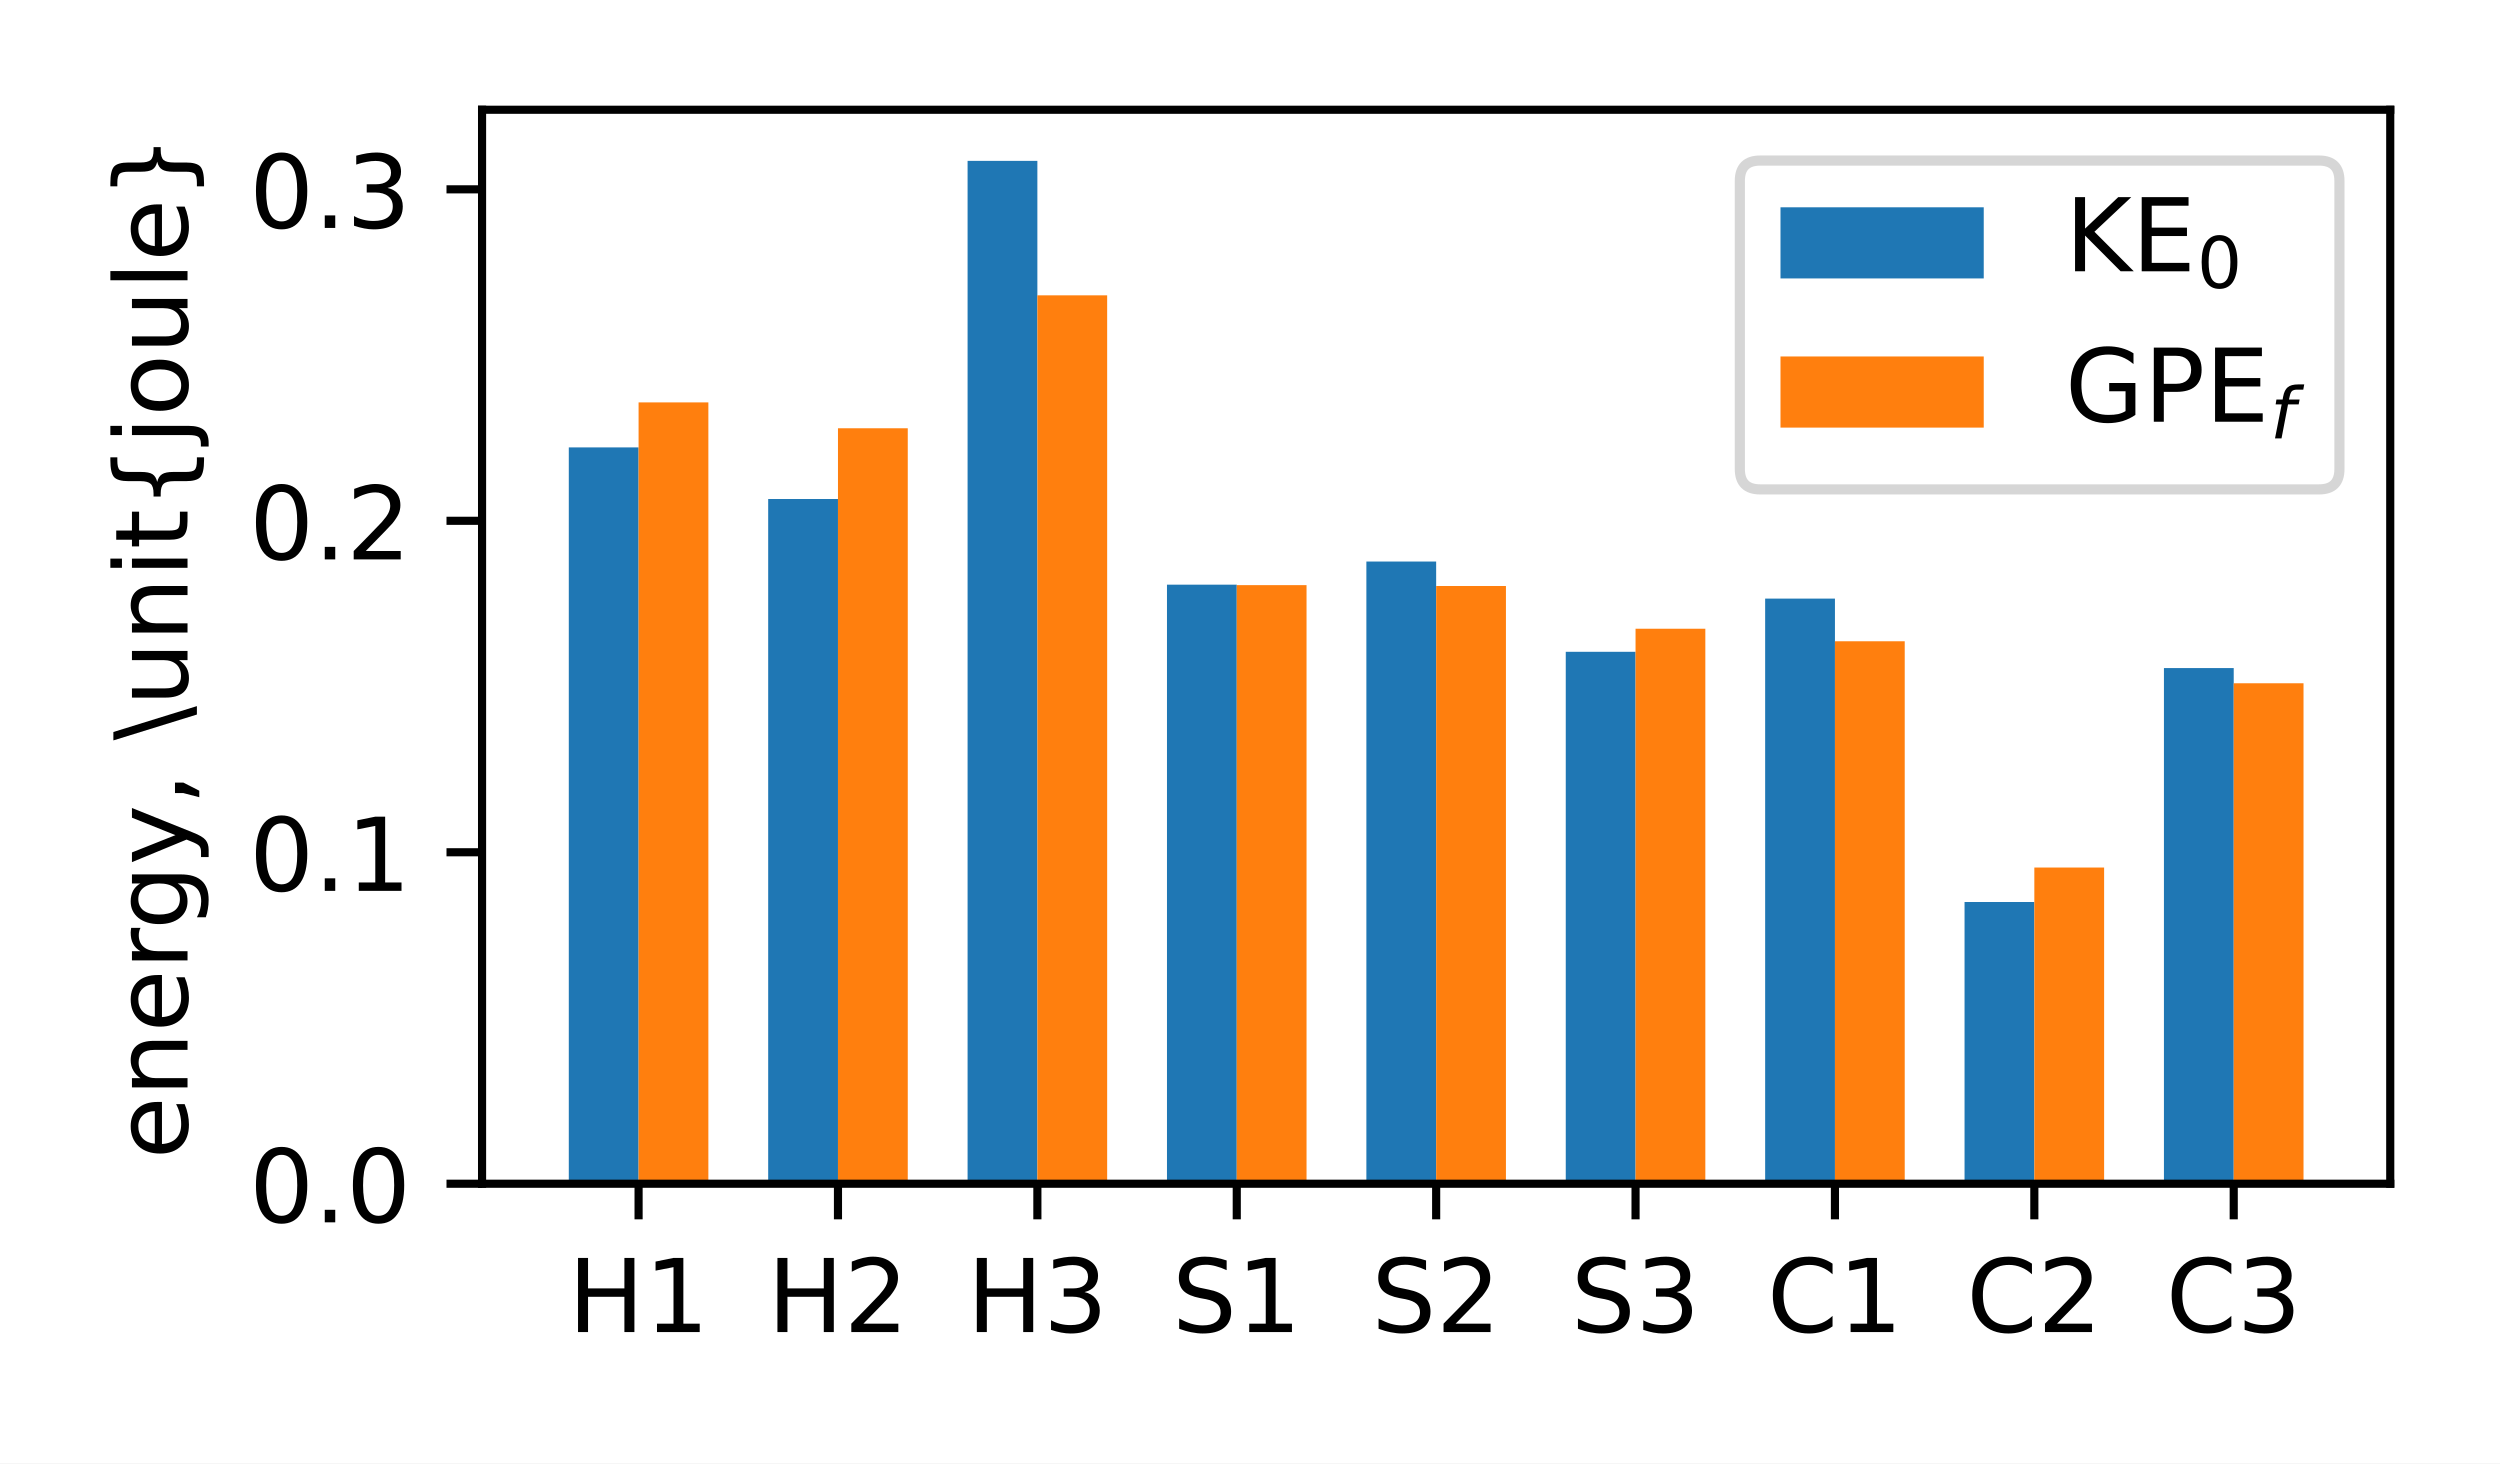
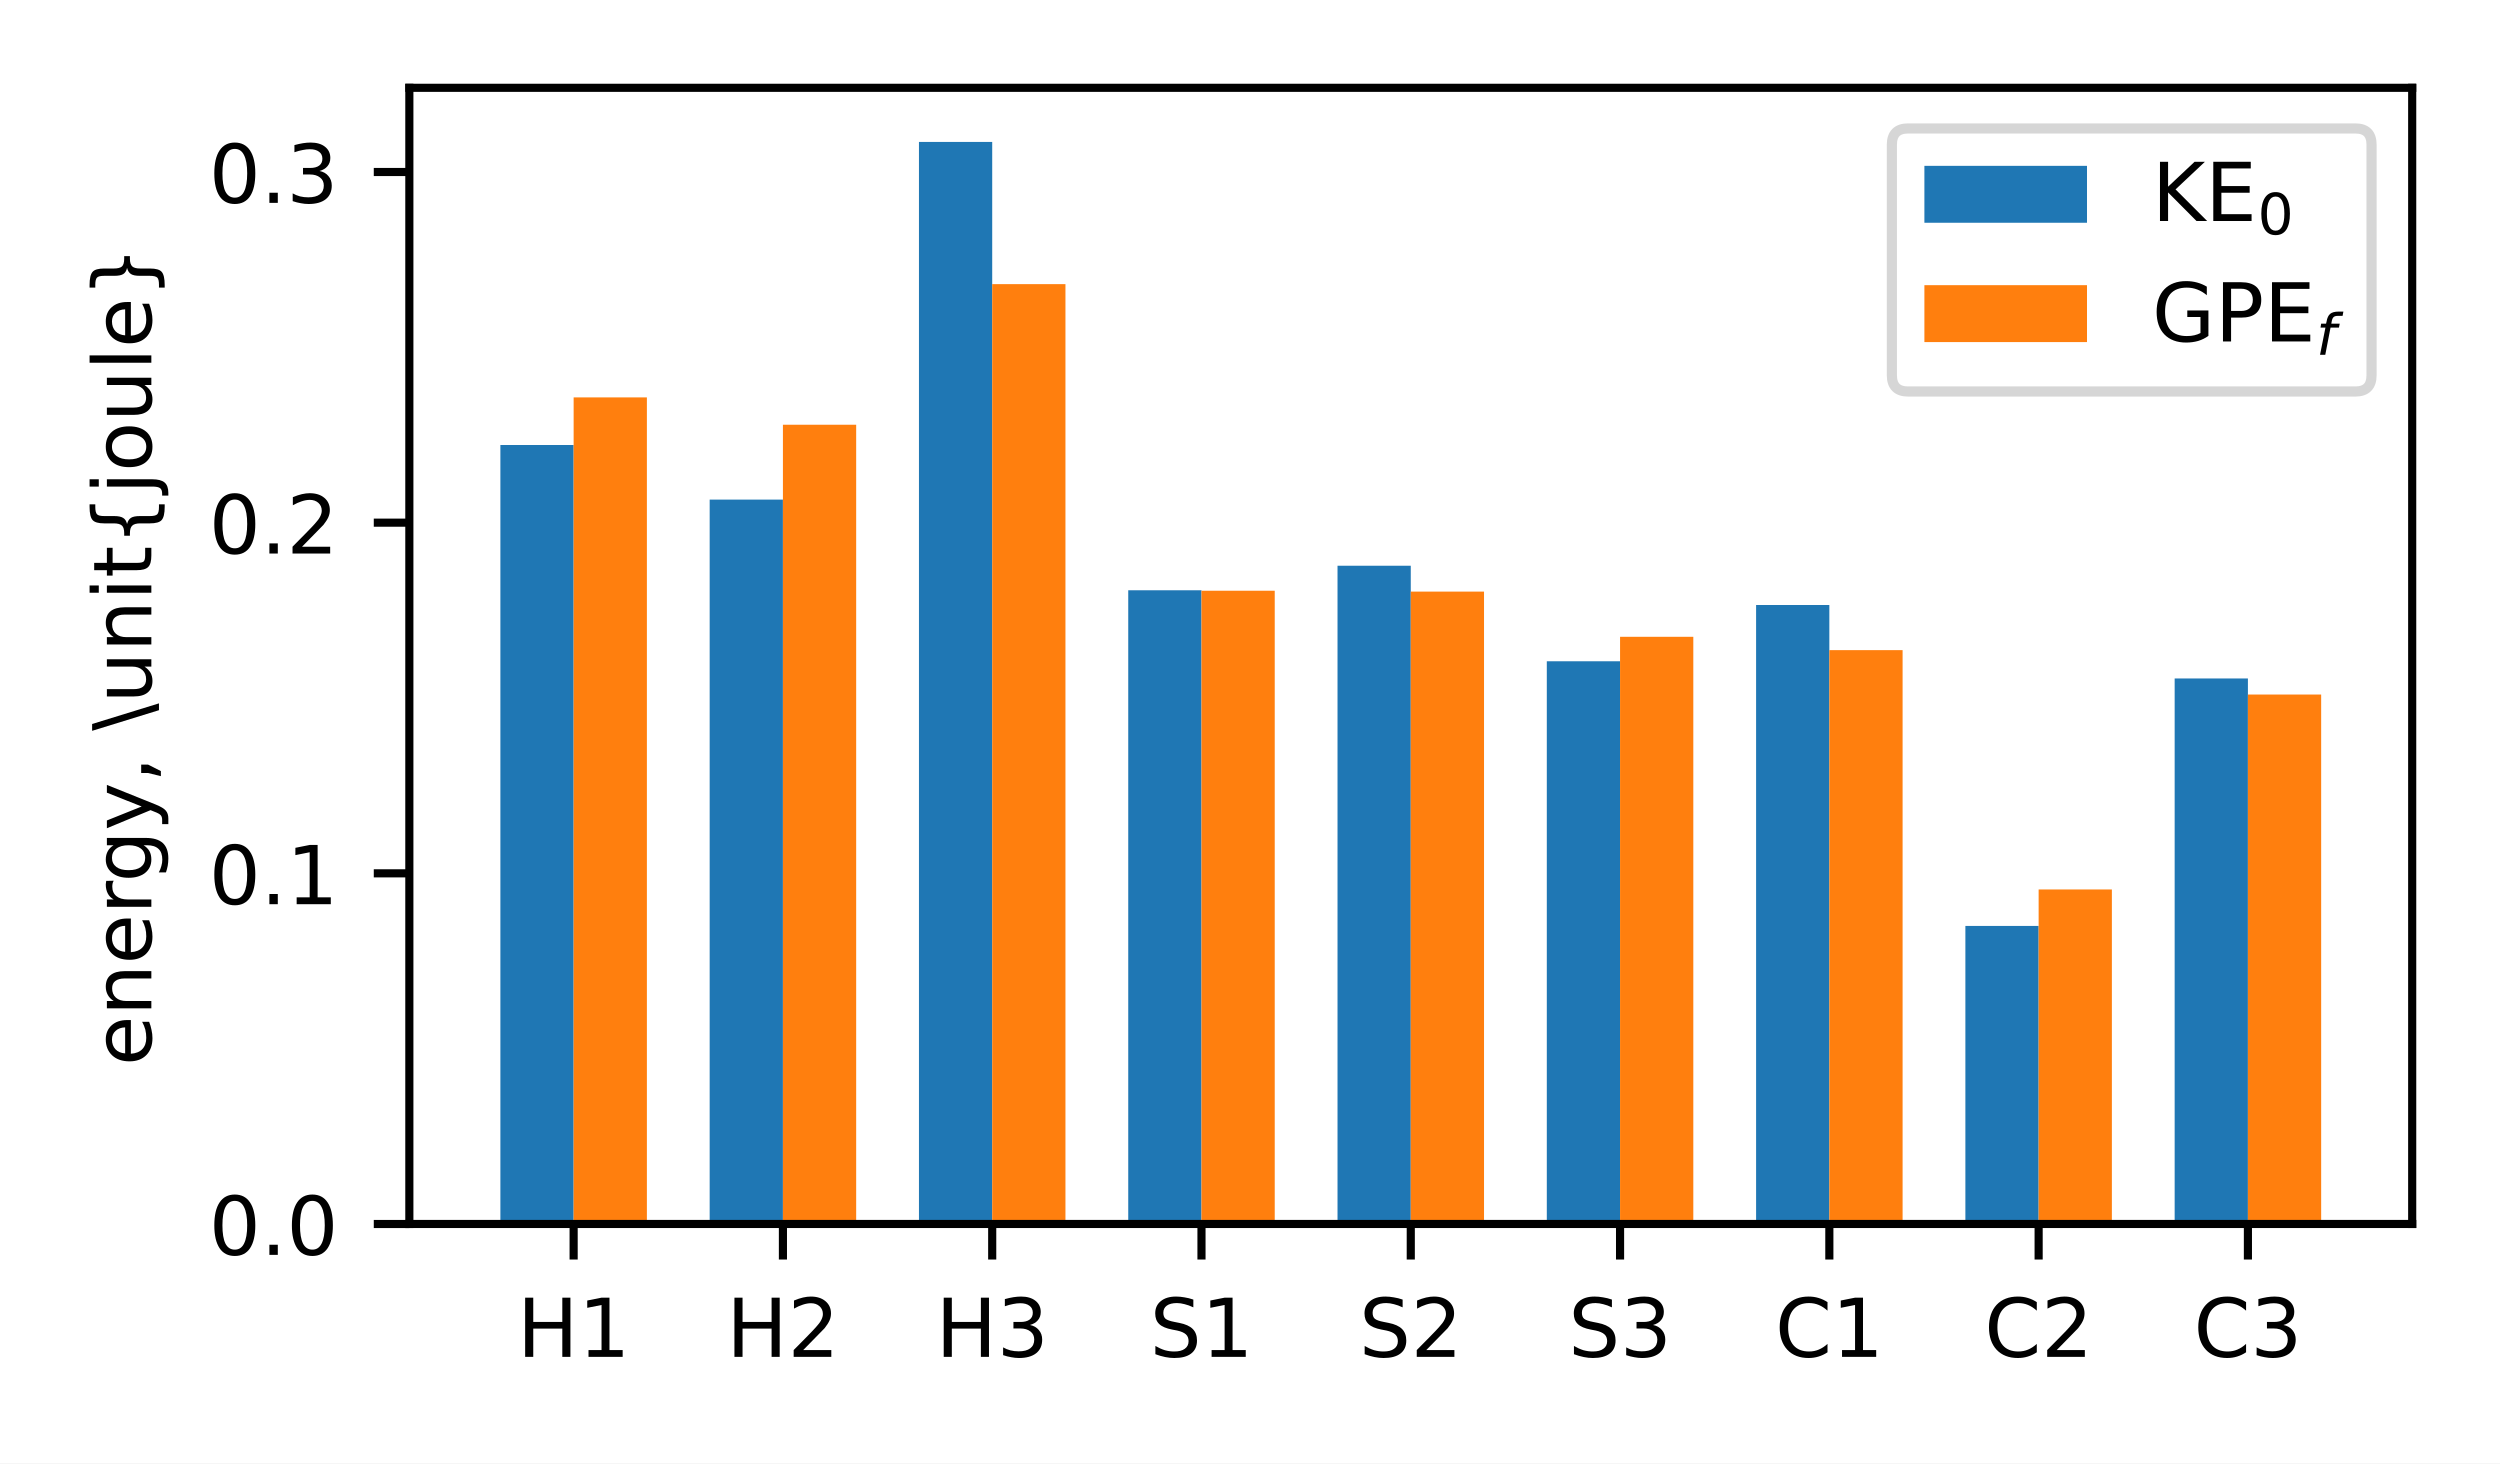
<svg xmlns="http://www.w3.org/2000/svg" xmlns:xlink="http://www.w3.org/1999/xlink" width="246.002pt" height="144pt" viewBox="0 0 246.002 144" version="1.1">
  <defs>
    <style type="text/css">*{stroke-linejoin: round; stroke-linecap: butt}</style>
  </defs>
  <g id="figure_1">
    <g id="patch_1">
      <path d="M 0 144  L 246.002 144  L 246.002 0  L 0 0  z " style="fill: #ffffff" />
    </g>
    <g id="axes_1">
      <g id="patch_2">
-         <path d="M 47.435 116.48  L 235.202 116.48  L 235.202 10.8  L 47.435 10.8  z " style="fill: #ffffff" />
+         <path d="M 40.28 120.44  L 237.362 120.44  L 237.362 8.64  L 40.28 8.64  z " style="fill: #ffffff" />
      </g>
      <g id="patch_3">
-         <path d="M 55.97 116.48  L 62.837 116.48  L 62.837 44.026  L 55.97 44.026  z " clip-path="url(#pa81db70410)" style="fill: #1f77b4" />
+         <path d="M 49.238 120.44  L 56.446 120.44  L 56.446 43.79  L 49.238 43.79  z " clip-path="url(#p6202f46b1b)" style="fill: #1f77b4" />
      </g>
      <g id="patch_4">
-         <path d="M 75.59 116.48  L 82.457 116.48  L 82.457 49.104  L 75.59 49.104  z " clip-path="url(#pa81db70410)" style="fill: #1f77b4" />
+         <path d="M 69.832 120.44  L 77.04 120.44  L 77.04 49.163  L 69.832 49.163  z " clip-path="url(#p6202f46b1b)" style="fill: #1f77b4" />
      </g>
      <g id="patch_5">
-         <path d="M 95.211 116.48  L 102.078 116.48  L 102.078 15.832  L 95.211 15.832  z " clip-path="url(#pa81db70410)" style="fill: #1f77b4" />
+         <path d="M 90.426 120.44  L 97.634 120.44  L 97.634 13.964  L 90.426 13.964  z " clip-path="url(#p6202f46b1b)" style="fill: #1f77b4" />
      </g>
      <g id="patch_6">
-         <path d="M 114.831 116.48  L 121.698 116.48  L 121.698 57.535  L 114.831 57.535  z " clip-path="url(#pa81db70410)" style="fill: #1f77b4" />
+         <path d="M 111.02 120.44  L 118.227 120.44  L 118.227 58.081  L 111.02 58.081  z " clip-path="url(#p6202f46b1b)" style="fill: #1f77b4" />
      </g>
      <g id="patch_7">
-         <path d="M 134.452 116.48  L 141.319 116.48  L 141.319 55.255  L 134.452 55.255  z " clip-path="url(#pa81db70410)" style="fill: #1f77b4" />
+         <path d="M 131.613 120.44  L 138.821 120.44  L 138.821 55.669  L 131.613 55.669  z " clip-path="url(#p6202f46b1b)" style="fill: #1f77b4" />
      </g>
      <g id="patch_8">
-         <path d="M 154.072 116.48  L 160.939 116.48  L 160.939 64.14  L 154.072 64.14  z " clip-path="url(#pa81db70410)" style="fill: #1f77b4" />
+         <path d="M 152.207 120.44  L 159.415 120.44  L 159.415 65.068  L 152.207 65.068  z " clip-path="url(#p6202f46b1b)" style="fill: #1f77b4" />
      </g>
      <g id="patch_9">
-         <path d="M 173.692 116.48  L 180.56 116.48  L 180.56 58.906  L 173.692 58.906  z " clip-path="url(#pa81db70410)" style="fill: #1f77b4" />
+         <path d="M 172.801 120.44  L 180.009 120.44  L 180.009 59.531  L 172.801 59.531  z " clip-path="url(#p6202f46b1b)" style="fill: #1f77b4" />
      </g>
      <g id="patch_10">
-         <path d="M 193.313 116.48  L 200.18 116.48  L 200.18 88.759  L 193.313 88.759  z " clip-path="url(#pa81db70410)" style="fill: #1f77b4" />
+         <path d="M 193.395 120.44  L 200.603 120.44  L 200.603 91.113  L 193.395 91.113  z " clip-path="url(#p6202f46b1b)" style="fill: #1f77b4" />
      </g>
      <g id="patch_11">
-         <path d="M 212.933 116.48  L 219.8 116.48  L 219.8 65.739  L 212.933 65.739  z " clip-path="url(#pa81db70410)" style="fill: #1f77b4" />
+         <path d="M 213.988 120.44  L 221.196 120.44  L 221.196 66.761  L 213.988 66.761  z " clip-path="url(#p6202f46b1b)" style="fill: #1f77b4" />
      </g>
      <g id="patch_12">
-         <path d="M 62.837 116.48  L 69.704 116.48  L 69.704 39.597  L 62.837 39.597  z " clip-path="url(#pa81db70410)" style="fill: #ff7f0e" />
+         <path d="M 56.446 120.44  L 63.654 120.44  L 63.654 39.105  L 56.446 39.105  z " clip-path="url(#p6202f46b1b)" style="fill: #ff7f0e" />
      </g>
      <g id="patch_13">
-         <path d="M 82.457 116.48  L 89.325 116.48  L 89.325 42.139  L 82.457 42.139  z " clip-path="url(#pa81db70410)" style="fill: #ff7f0e" />
+         <path d="M 77.04 120.44  L 84.248 120.44  L 84.248 41.793  L 77.04 41.793  z " clip-path="url(#p6202f46b1b)" style="fill: #ff7f0e" />
      </g>
      <g id="patch_14">
-         <path d="M 102.078 116.48  L 108.945 116.48  L 108.945 29.06  L 102.078 29.06  z " clip-path="url(#pa81db70410)" style="fill: #ff7f0e" />
+         <path d="M 97.634 120.44  L 104.841 120.44  L 104.841 27.957  L 97.634 27.957  z " clip-path="url(#p6202f46b1b)" style="fill: #ff7f0e" />
      </g>
      <g id="patch_15">
-         <path d="M 121.698 116.48  L 128.565 116.48  L 128.565 57.577  L 121.698 57.577  z " clip-path="url(#pa81db70410)" style="fill: #ff7f0e" />
+         <path d="M 118.227 120.44  L 125.435 120.44  L 125.435 58.126  L 118.227 58.126  z " clip-path="url(#p6202f46b1b)" style="fill: #ff7f0e" />
      </g>
      <g id="patch_16">
-         <path d="M 141.319 116.48  L 148.186 116.48  L 148.186 57.661  L 141.319 57.661  z " clip-path="url(#pa81db70410)" style="fill: #ff7f0e" />
+         <path d="M 138.821 120.44  L 146.029 120.44  L 146.029 58.215  L 138.821 58.215  z " clip-path="url(#p6202f46b1b)" style="fill: #ff7f0e" />
      </g>
      <g id="patch_17">
-         <path d="M 160.939 116.48  L 167.806 116.48  L 167.806 61.866  L 160.939 61.866  z " clip-path="url(#pa81db70410)" style="fill: #ff7f0e" />
+         <path d="M 159.415 120.44  L 166.623 120.44  L 166.623 62.663  L 159.415 62.663  z " clip-path="url(#p6202f46b1b)" style="fill: #ff7f0e" />
      </g>
      <g id="patch_18">
-         <path d="M 180.56 116.48  L 187.427 116.48  L 187.427 63.104  L 180.56 63.104  z " clip-path="url(#pa81db70410)" style="fill: #ff7f0e" />
+         <path d="M 180.009 120.44  L 187.217 120.44  L 187.217 63.973  L 180.009 63.973  z " clip-path="url(#p6202f46b1b)" style="fill: #ff7f0e" />
      </g>
      <g id="patch_19">
-         <path d="M 200.18 116.48  L 207.047 116.48  L 207.047 85.367  L 200.18 85.367  z " clip-path="url(#pa81db70410)" style="fill: #ff7f0e" />
+         <path d="M 200.603 120.44  L 207.81 120.44  L 207.81 87.525  L 200.603 87.525  z " clip-path="url(#p6202f46b1b)" style="fill: #ff7f0e" />
      </g>
      <g id="patch_20">
-         <path d="M 219.8 116.48  L 226.668 116.48  L 226.668 67.234  L 219.8 67.234  z " clip-path="url(#pa81db70410)" style="fill: #ff7f0e" />
+         <path d="M 221.196 120.44  L 228.404 120.44  L 228.404 68.342  L 221.196 68.342  z " clip-path="url(#p6202f46b1b)" style="fill: #ff7f0e" />
      </g>
      <g id="matplotlib.axis_1">
        <g id="xtick_1">
          <g id="line2d_1">
            <defs>
-               <path id="m359fbbfc65" d="M 0 0  L 0 3.5  " style="stroke: #000000; stroke-width: 0.8" />
+               <path id="m0f70e76519" d="M 0 0  L 0 3.5  " style="stroke: #000000; stroke-width: 0.8" />
            </defs>
            <g>
-               <use xlink:href="#m359fbbfc65" x="62.837" y="116.48" style="stroke: #000000; stroke-width: 0.8" />
+               <use xlink:href="#m0f70e76519" x="56.446" y="120.44" style="stroke: #000000; stroke-width: 0.8" />
            </g>
          </g>
          <g id="text_1">
-             <text style="font-size: 10px; font-family: 'DejaVu Sans', 'Bitstream Vera Sans', 'Computer Modern Sans Serif', 'Lucida Grande', 'Verdana', 'Geneva', 'Lucid', 'Arial', 'Helvetica', 'Avant Garde', sans-serif; text-anchor: middle" x="62.837" y="131.078" transform="rotate(-0 62.83703 131.0784)">H1</text>
+             <text style="font-size: 8px; font-family: 'DejaVu Sans', 'Bitstream Vera Sans', 'Computer Modern Sans Serif', 'Lucida Grande', 'Verdana', 'Geneva', 'Lucid', 'Arial', 'Helvetica', 'Avant Garde', sans-serif; text-anchor: middle" x="56.446" y="133.519" transform="rotate(-0 56.44611 133.5188)">H1</text>
          </g>
        </g>
        <g id="xtick_2">
          <g id="line2d_2">
            <g>
-               <use xlink:href="#m359fbbfc65" x="82.457" y="116.48" style="stroke: #000000; stroke-width: 0.8" />
+               <use xlink:href="#m0f70e76519" x="77.04" y="120.44" style="stroke: #000000; stroke-width: 0.8" />
            </g>
          </g>
          <g id="text_2">
-             <text style="font-size: 10px; font-family: 'DejaVu Sans', 'Bitstream Vera Sans', 'Computer Modern Sans Serif', 'Lucida Grande', 'Verdana', 'Geneva', 'Lucid', 'Arial', 'Helvetica', 'Avant Garde', sans-serif; text-anchor: middle" x="82.457" y="131.078" transform="rotate(-0 82.45745 131.0784)">H2</text>
+             <text style="font-size: 8px; font-family: 'DejaVu Sans', 'Bitstream Vera Sans', 'Computer Modern Sans Serif', 'Lucida Grande', 'Verdana', 'Geneva', 'Lucid', 'Arial', 'Helvetica', 'Avant Garde', sans-serif; text-anchor: middle" x="77.04" y="133.519" transform="rotate(-0 77.03988 133.5188)">H2</text>
          </g>
        </g>
        <g id="xtick_3">
          <g id="line2d_3">
            <g>
-               <use xlink:href="#m359fbbfc65" x="102.078" y="116.48" style="stroke: #000000; stroke-width: 0.8" />
+               <use xlink:href="#m0f70e76519" x="97.634" y="120.44" style="stroke: #000000; stroke-width: 0.8" />
            </g>
          </g>
          <g id="text_3">
-             <text style="font-size: 10px; font-family: 'DejaVu Sans', 'Bitstream Vera Sans', 'Computer Modern Sans Serif', 'Lucida Grande', 'Verdana', 'Geneva', 'Lucid', 'Arial', 'Helvetica', 'Avant Garde', sans-serif; text-anchor: middle" x="102.078" y="131.078" transform="rotate(-0 102.0779 131.0784)">H3</text>
+             <text style="font-size: 8px; font-family: 'DejaVu Sans', 'Bitstream Vera Sans', 'Computer Modern Sans Serif', 'Lucida Grande', 'Verdana', 'Geneva', 'Lucid', 'Arial', 'Helvetica', 'Avant Garde', sans-serif; text-anchor: middle" x="97.634" y="133.519" transform="rotate(-0 97.63366 133.5188)">H3</text>
          </g>
        </g>
        <g id="xtick_4">
          <g id="line2d_4">
            <g>
-               <use xlink:href="#m359fbbfc65" x="121.698" y="116.48" style="stroke: #000000; stroke-width: 0.8" />
+               <use xlink:href="#m0f70e76519" x="118.227" y="120.44" style="stroke: #000000; stroke-width: 0.8" />
            </g>
          </g>
          <g id="text_4">
-             <text style="font-size: 10px; font-family: 'DejaVu Sans', 'Bitstream Vera Sans', 'Computer Modern Sans Serif', 'Lucida Grande', 'Verdana', 'Geneva', 'Lucid', 'Arial', 'Helvetica', 'Avant Garde', sans-serif; text-anchor: middle" x="121.698" y="131.078" transform="rotate(-0 121.6983 131.0784)">S1</text>
+             <text style="font-size: 8px; font-family: 'DejaVu Sans', 'Bitstream Vera Sans', 'Computer Modern Sans Serif', 'Lucida Grande', 'Verdana', 'Geneva', 'Lucid', 'Arial', 'Helvetica', 'Avant Garde', sans-serif; text-anchor: middle" x="118.227" y="133.519" transform="rotate(-0 118.2274 133.5188)">S1</text>
          </g>
        </g>
        <g id="xtick_5">
          <g id="line2d_5">
            <g>
-               <use xlink:href="#m359fbbfc65" x="141.319" y="116.48" style="stroke: #000000; stroke-width: 0.8" />
+               <use xlink:href="#m0f70e76519" x="138.821" y="120.44" style="stroke: #000000; stroke-width: 0.8" />
            </g>
          </g>
          <g id="text_5">
-             <text style="font-size: 10px; font-family: 'DejaVu Sans', 'Bitstream Vera Sans', 'Computer Modern Sans Serif', 'Lucida Grande', 'Verdana', 'Geneva', 'Lucid', 'Arial', 'Helvetica', 'Avant Garde', sans-serif; text-anchor: middle" x="141.319" y="131.078" transform="rotate(-0 141.3187 131.0784)">S2</text>
+             <text style="font-size: 8px; font-family: 'DejaVu Sans', 'Bitstream Vera Sans', 'Computer Modern Sans Serif', 'Lucida Grande', 'Verdana', 'Geneva', 'Lucid', 'Arial', 'Helvetica', 'Avant Garde', sans-serif; text-anchor: middle" x="138.821" y="133.519" transform="rotate(-0 138.8212 133.5188)">S2</text>
          </g>
        </g>
        <g id="xtick_6">
          <g id="line2d_6">
            <g>
-               <use xlink:href="#m359fbbfc65" x="160.939" y="116.48" style="stroke: #000000; stroke-width: 0.8" />
+               <use xlink:href="#m0f70e76519" x="159.415" y="120.44" style="stroke: #000000; stroke-width: 0.8" />
            </g>
          </g>
          <g id="text_6">
-             <text style="font-size: 10px; font-family: 'DejaVu Sans', 'Bitstream Vera Sans', 'Computer Modern Sans Serif', 'Lucida Grande', 'Verdana', 'Geneva', 'Lucid', 'Arial', 'Helvetica', 'Avant Garde', sans-serif; text-anchor: middle" x="160.939" y="131.078" transform="rotate(-0 160.9391 131.0784)">S3</text>
+             <text style="font-size: 8px; font-family: 'DejaVu Sans', 'Bitstream Vera Sans', 'Computer Modern Sans Serif', 'Lucida Grande', 'Verdana', 'Geneva', 'Lucid', 'Arial', 'Helvetica', 'Avant Garde', sans-serif; text-anchor: middle" x="159.415" y="133.519" transform="rotate(-0 159.415 133.5188)">S3</text>
          </g>
        </g>
        <g id="xtick_7">
          <g id="line2d_7">
            <g>
-               <use xlink:href="#m359fbbfc65" x="180.56" y="116.48" style="stroke: #000000; stroke-width: 0.8" />
+               <use xlink:href="#m0f70e76519" x="180.009" y="120.44" style="stroke: #000000; stroke-width: 0.8" />
            </g>
          </g>
          <g id="text_7">
-             <text style="font-size: 10px; font-family: 'DejaVu Sans', 'Bitstream Vera Sans', 'Computer Modern Sans Serif', 'Lucida Grande', 'Verdana', 'Geneva', 'Lucid', 'Arial', 'Helvetica', 'Avant Garde', sans-serif; text-anchor: middle" x="180.56" y="131.078" transform="rotate(-0 180.5595 131.0784)">C1</text>
+             <text style="font-size: 8px; font-family: 'DejaVu Sans', 'Bitstream Vera Sans', 'Computer Modern Sans Serif', 'Lucida Grande', 'Verdana', 'Geneva', 'Lucid', 'Arial', 'Helvetica', 'Avant Garde', sans-serif; text-anchor: middle" x="180.009" y="133.519" transform="rotate(-0 180.0087 133.5188)">C1</text>
          </g>
        </g>
        <g id="xtick_8">
          <g id="line2d_8">
            <g>
-               <use xlink:href="#m359fbbfc65" x="200.18" y="116.48" style="stroke: #000000; stroke-width: 0.8" />
+               <use xlink:href="#m0f70e76519" x="200.603" y="120.44" style="stroke: #000000; stroke-width: 0.8" />
            </g>
          </g>
          <g id="text_8">
-             <text style="font-size: 10px; font-family: 'DejaVu Sans', 'Bitstream Vera Sans', 'Computer Modern Sans Serif', 'Lucida Grande', 'Verdana', 'Geneva', 'Lucid', 'Arial', 'Helvetica', 'Avant Garde', sans-serif; text-anchor: middle" x="200.18" y="131.078" transform="rotate(-0 200.18 131.0784)">C2</text>
+             <text style="font-size: 8px; font-family: 'DejaVu Sans', 'Bitstream Vera Sans', 'Computer Modern Sans Serif', 'Lucida Grande', 'Verdana', 'Geneva', 'Lucid', 'Arial', 'Helvetica', 'Avant Garde', sans-serif; text-anchor: middle" x="200.603" y="133.519" transform="rotate(-0 200.6025 133.5188)">C2</text>
          </g>
        </g>
        <g id="xtick_9">
          <g id="line2d_9">
            <g>
-               <use xlink:href="#m359fbbfc65" x="219.8" y="116.48" style="stroke: #000000; stroke-width: 0.8" />
+               <use xlink:href="#m0f70e76519" x="221.196" y="120.44" style="stroke: #000000; stroke-width: 0.8" />
            </g>
          </g>
          <g id="text_9">
-             <text style="font-size: 10px; font-family: 'DejaVu Sans', 'Bitstream Vera Sans', 'Computer Modern Sans Serif', 'Lucida Grande', 'Verdana', 'Geneva', 'Lucid', 'Arial', 'Helvetica', 'Avant Garde', sans-serif; text-anchor: middle" x="219.8" y="131.078" transform="rotate(-0 219.8004 131.0784)">C3</text>
+             <text style="font-size: 8px; font-family: 'DejaVu Sans', 'Bitstream Vera Sans', 'Computer Modern Sans Serif', 'Lucida Grande', 'Verdana', 'Geneva', 'Lucid', 'Arial', 'Helvetica', 'Avant Garde', sans-serif; text-anchor: middle" x="221.196" y="133.519" transform="rotate(-0 221.1963 133.5188)">C3</text>
          </g>
        </g>
      </g>
      <g id="matplotlib.axis_2">
        <g id="ytick_1">
          <g id="line2d_10">
            <defs>
-               <path id="m2b26bd3215" d="M 0 0  L -3.5 0  " style="stroke: #000000; stroke-width: 0.8" />
+               <path id="m819f7f7874" d="M 0 0  L -3.5 0  " style="stroke: #000000; stroke-width: 0.8" />
            </defs>
            <g>
-               <use xlink:href="#m2b26bd3215" x="47.435" y="116.48" style="stroke: #000000; stroke-width: 0.8" />
+               <use xlink:href="#m819f7f7874" x="40.28" y="120.44" style="stroke: #000000; stroke-width: 0.8" />
            </g>
          </g>
          <g id="text_10">
-             <text style="font-size: 10px; font-family: 'DejaVu Sans', 'Bitstream Vera Sans', 'Computer Modern Sans Serif', 'Lucida Grande', 'Verdana', 'Geneva', 'Lucid', 'Arial', 'Helvetica', 'Avant Garde', sans-serif; text-anchor: end" x="40.435" y="120.279" transform="rotate(-0 40.435 120.2792)">0.0</text>
+             <text style="font-size: 8px; font-family: 'DejaVu Sans', 'Bitstream Vera Sans', 'Computer Modern Sans Serif', 'Lucida Grande', 'Verdana', 'Geneva', 'Lucid', 'Arial', 'Helvetica', 'Avant Garde', sans-serif; text-anchor: end" x="33.28" y="123.479" transform="rotate(-0 33.28 123.4794)">0.0</text>
          </g>
        </g>
        <g id="ytick_2">
          <g id="line2d_11">
            <g>
-               <use xlink:href="#m2b26bd3215" x="47.435" y="83.864" style="stroke: #000000; stroke-width: 0.8" />
+               <use xlink:href="#m819f7f7874" x="40.28" y="85.935" style="stroke: #000000; stroke-width: 0.8" />
            </g>
          </g>
          <g id="text_11">
-             <text style="font-size: 10px; font-family: 'DejaVu Sans', 'Bitstream Vera Sans', 'Computer Modern Sans Serif', 'Lucida Grande', 'Verdana', 'Geneva', 'Lucid', 'Arial', 'Helvetica', 'Avant Garde', sans-serif; text-anchor: end" x="40.435" y="87.663" transform="rotate(-0 40.435 87.66295)">0.1</text>
+             <text style="font-size: 8px; font-family: 'DejaVu Sans', 'Bitstream Vera Sans', 'Computer Modern Sans Serif', 'Lucida Grande', 'Verdana', 'Geneva', 'Lucid', 'Arial', 'Helvetica', 'Avant Garde', sans-serif; text-anchor: end" x="33.28" y="88.974" transform="rotate(-0 33.28 88.97428)">0.1</text>
          </g>
        </g>
        <g id="ytick_3">
          <g id="line2d_12">
            <g>
-               <use xlink:href="#m2b26bd3215" x="47.435" y="51.247" style="stroke: #000000; stroke-width: 0.8" />
+               <use xlink:href="#m819f7f7874" x="40.28" y="51.43" style="stroke: #000000; stroke-width: 0.8" />
            </g>
          </g>
          <g id="text_12">
-             <text style="font-size: 10px; font-family: 'DejaVu Sans', 'Bitstream Vera Sans', 'Computer Modern Sans Serif', 'Lucida Grande', 'Verdana', 'Geneva', 'Lucid', 'Arial', 'Helvetica', 'Avant Garde', sans-serif; text-anchor: end" x="40.435" y="55.047" transform="rotate(-0 40.435 55.04669)">0.2</text>
+             <text style="font-size: 8px; font-family: 'DejaVu Sans', 'Bitstream Vera Sans', 'Computer Modern Sans Serif', 'Lucida Grande', 'Verdana', 'Geneva', 'Lucid', 'Arial', 'Helvetica', 'Avant Garde', sans-serif; text-anchor: end" x="33.28" y="54.469" transform="rotate(-0 33.28 54.46918)">0.2</text>
          </g>
        </g>
        <g id="ytick_4">
          <g id="line2d_13">
            <g>
-               <use xlink:href="#m2b26bd3215" x="47.435" y="18.631" style="stroke: #000000; stroke-width: 0.8" />
+               <use xlink:href="#m819f7f7874" x="40.28" y="16.925" style="stroke: #000000; stroke-width: 0.8" />
            </g>
          </g>
          <g id="text_13">
-             <text style="font-size: 10px; font-family: 'DejaVu Sans', 'Bitstream Vera Sans', 'Computer Modern Sans Serif', 'Lucida Grande', 'Verdana', 'Geneva', 'Lucid', 'Arial', 'Helvetica', 'Avant Garde', sans-serif; text-anchor: end" x="40.435" y="22.43" transform="rotate(-0 40.435 22.43042)">0.3</text>
+             <text style="font-size: 8px; font-family: 'DejaVu Sans', 'Bitstream Vera Sans', 'Computer Modern Sans Serif', 'Lucida Grande', 'Verdana', 'Geneva', 'Lucid', 'Arial', 'Helvetica', 'Avant Garde', sans-serif; text-anchor: end" x="33.28" y="19.964" transform="rotate(-0 33.28 19.96409)">0.3</text>
          </g>
        </g>
        <g id="text_14">
-           <text style="font-size: 10px; font-family: 'DejaVu Sans', 'Bitstream Vera Sans', 'Computer Modern Sans Serif', 'Lucida Grande', 'Verdana', 'Geneva', 'Lucid', 'Arial', 'Helvetica', 'Avant Garde', sans-serif; text-anchor: middle" x="18.452" y="63.64" transform="rotate(-90 18.45219 63.64)">energy, \unit{joule}</text>
+           <text style="font-size: 8px; font-family: 'DejaVu Sans', 'Bitstream Vera Sans', 'Computer Modern Sans Serif', 'Lucida Grande', 'Verdana', 'Geneva', 'Lucid', 'Arial', 'Helvetica', 'Avant Garde', sans-serif; text-anchor: middle" x="14.894" y="64.54" transform="rotate(-90 14.89375 64.54)">energy, \unit{joule}</text>
        </g>
      </g>
      <g id="patch_21">
-         <path d="M 47.435 116.48  L 47.435 10.8  " style="fill: none; stroke: #000000; stroke-width: 0.8; stroke-linejoin: miter; stroke-linecap: square" />
+         <path d="M 40.28 120.44  L 40.28 8.64  " style="fill: none; stroke: #000000; stroke-width: 0.8; stroke-linejoin: miter; stroke-linecap: square" />
      </g>
      <g id="patch_22">
-         <path d="M 235.202 116.48  L 235.202 10.8  " style="fill: none; stroke: #000000; stroke-width: 0.8; stroke-linejoin: miter; stroke-linecap: square" />
+         <path d="M 237.362 120.44  L 237.362 8.64  " style="fill: none; stroke: #000000; stroke-width: 0.8; stroke-linejoin: miter; stroke-linecap: square" />
      </g>
      <g id="patch_23">
-         <path d="M 47.435 116.48  L 235.202 116.48  " style="fill: none; stroke: #000000; stroke-width: 0.8; stroke-linejoin: miter; stroke-linecap: square" />
+         <path d="M 40.28 120.44  L 237.362 120.44  " style="fill: none; stroke: #000000; stroke-width: 0.8; stroke-linejoin: miter; stroke-linecap: square" />
      </g>
      <g id="patch_24">
-         <path d="M 47.435 10.8  L 235.202 10.8  " style="fill: none; stroke: #000000; stroke-width: 0.8; stroke-linejoin: miter; stroke-linecap: square" />
+         <path d="M 40.28 8.64  L 237.362 8.64  " style="fill: none; stroke: #000000; stroke-width: 0.8; stroke-linejoin: miter; stroke-linecap: square" />
      </g>
      <g id="legend_1">
        <g id="patch_25">
-           <path d="M 173.202 48.156  L 228.202 48.156  Q 230.202 48.156 230.202 46.156  L 230.202 17.8  Q 230.202 15.8 228.202 15.8  L 173.202 15.8  Q 171.202 15.8 171.202 17.8  L 171.202 46.156  Q 171.202 48.156 173.202 48.156  z " style="fill: #ffffff; opacity: 0.8; stroke: #cccccc; stroke-linejoin: miter" />
+           <path d="M 187.762 38.525  L 231.762 38.525  Q 233.362 38.525 233.362 36.925  L 233.362 14.24  Q 233.362 12.64 231.762 12.64  L 187.762 12.64  Q 186.162 12.64 186.162 14.24  L 186.162 36.925  Q 186.162 38.525 187.762 38.525  z " style="fill: #ffffff; opacity: 0.8; stroke: #cccccc; stroke-linejoin: miter" />
        </g>
        <g id="patch_26">
-           <path d="M 175.202 27.398  L 195.202 27.398  L 195.202 20.398  L 175.202 20.398  z " style="fill: #1f77b4" />
+           <path d="M 189.362 21.919  L 205.362 21.919  L 205.362 16.319  L 189.362 16.319  z " style="fill: #1f77b4" />
        </g>
        <g id="text_15">
-           <g transform="translate(203.2024 27.39844)">
+           <g transform="translate(211.7624 21.91875)">
            <text>
-               <tspan x="0" y="-0.703" style="font-size: 10px; font-family: 'DejaVu Sans'">K</tspan>
-               <tspan x="6.558" y="-0.703" style="font-size: 10px; font-family: 'DejaVu Sans'">E</tspan>
-               <tspan x="12.972" y="0.938" style="font-size: 7px; font-family: 'DejaVu Sans'">0</tspan>
+               <tspan x="0" y="-0.172" style="font-size: 8px; font-family: 'DejaVu Sans'">K</tspan>
+               <tspan x="5.246" y="-0.172" style="font-size: 8px; font-family: 'DejaVu Sans'">E</tspan>
+               <tspan x="10.377" y="1.141" style="font-size: 5.6px; font-family: 'DejaVu Sans'">0</tspan>
            </text>
          </g>
        </g>
        <g id="patch_27">
-           <path d="M 175.202 42.077  L 195.202 42.077  L 195.202 35.077  L 175.202 35.077  z " style="fill: #ff7f0e" />
+           <path d="M 189.362 33.661  L 205.362 33.661  L 205.362 28.061  L 189.362 28.061  z " style="fill: #ff7f0e" />
        </g>
        <g id="text_16">
-           <g transform="translate(203.2024 42.07656)">
+           <g transform="translate(211.7624 33.66125)">
            <text>
-               <tspan x="0" y="-0.578" style="font-size: 10px; font-family: 'DejaVu Sans'">G</tspan>
-               <tspan x="7.749" y="-0.578" style="font-size: 10px; font-family: 'DejaVu Sans'">P</tspan>
-               <tspan x="13.779" y="-0.578" style="font-size: 10px; font-family: 'DejaVu Sans'">E</tspan>
-               <tspan x="20.193" y="1.062" style="font-style: oblique; font-size: 7px; font-family: 'DejaVu Sans'">f</tspan>
+               <tspan x="0" y="-0.062" style="font-size: 8px; font-family: 'DejaVu Sans'">G</tspan>
+               <tspan x="6.199" y="-0.062" style="font-size: 8px; font-family: 'DejaVu Sans'">P</tspan>
+               <tspan x="11.023" y="-0.062" style="font-size: 8px; font-family: 'DejaVu Sans'">E</tspan>
+               <tspan x="16.155" y="1.25" style="font-style: oblique; font-size: 5.6px; font-family: 'DejaVu Sans'">f</tspan>
            </text>
          </g>
        </g>
      </g>
    </g>
  </g>
  <defs>
-     <clipPath id="pa81db70410">
-       <rect x="47.435" y="10.8" width="187.767" height="105.68" />
+     <clipPath id="p6202f46b1b">
+       <rect x="40.28" y="8.64" width="197.082" height="111.8" />
    </clipPath>
  </defs>
</svg>
